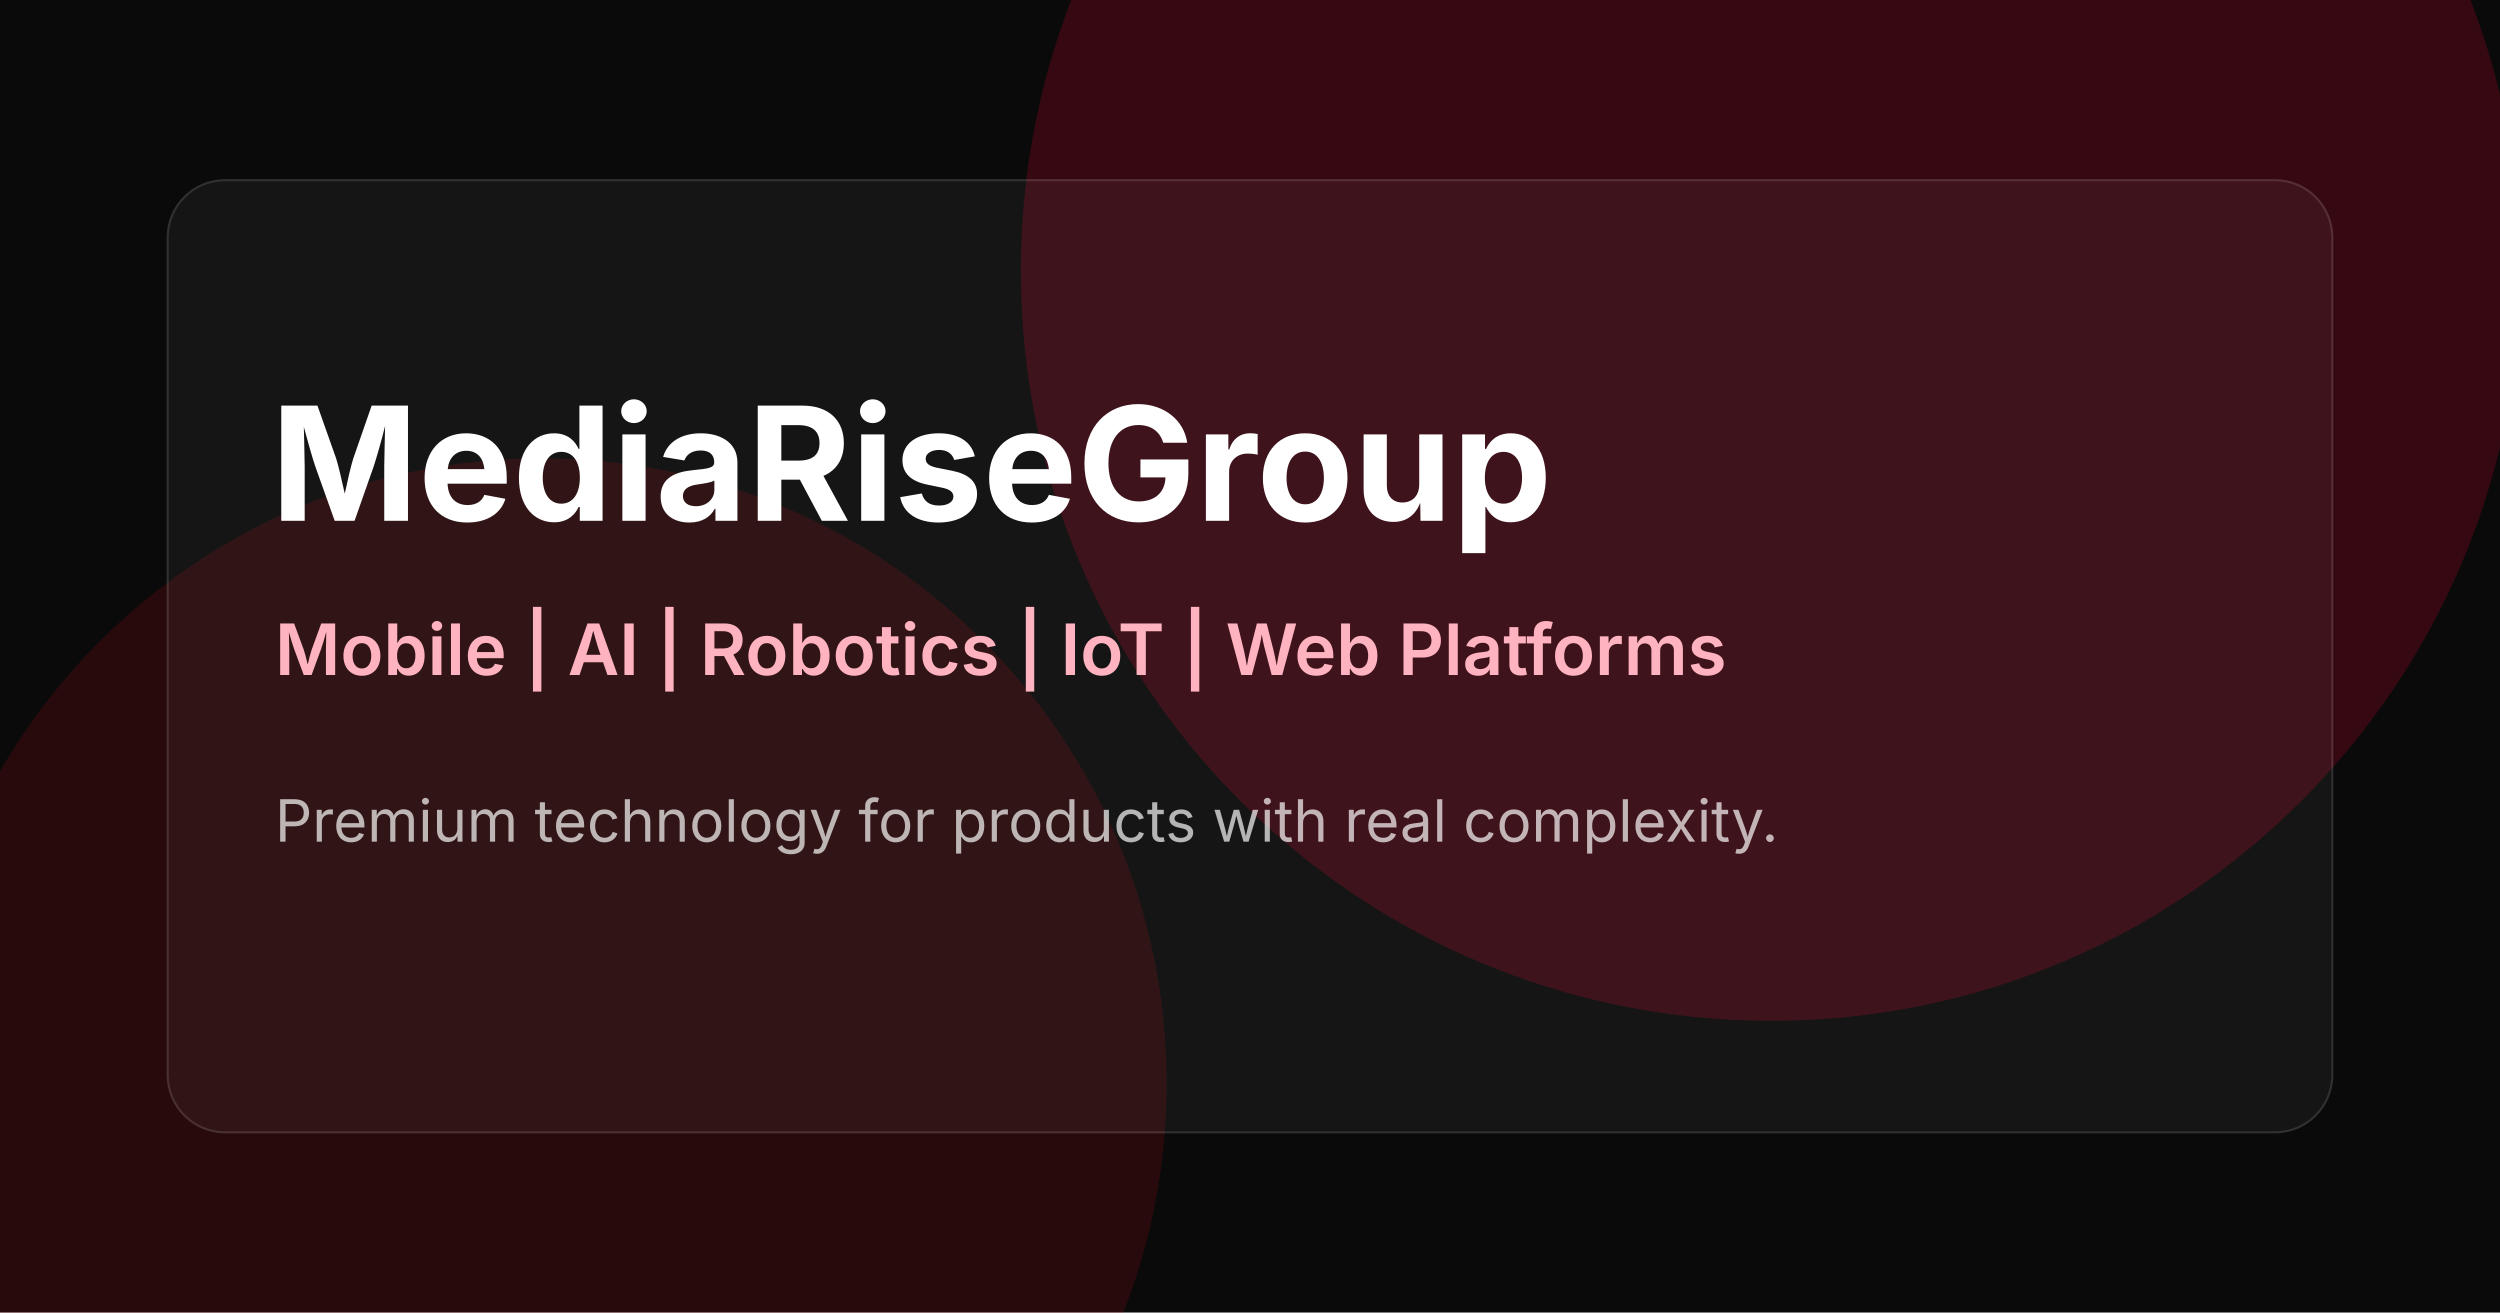
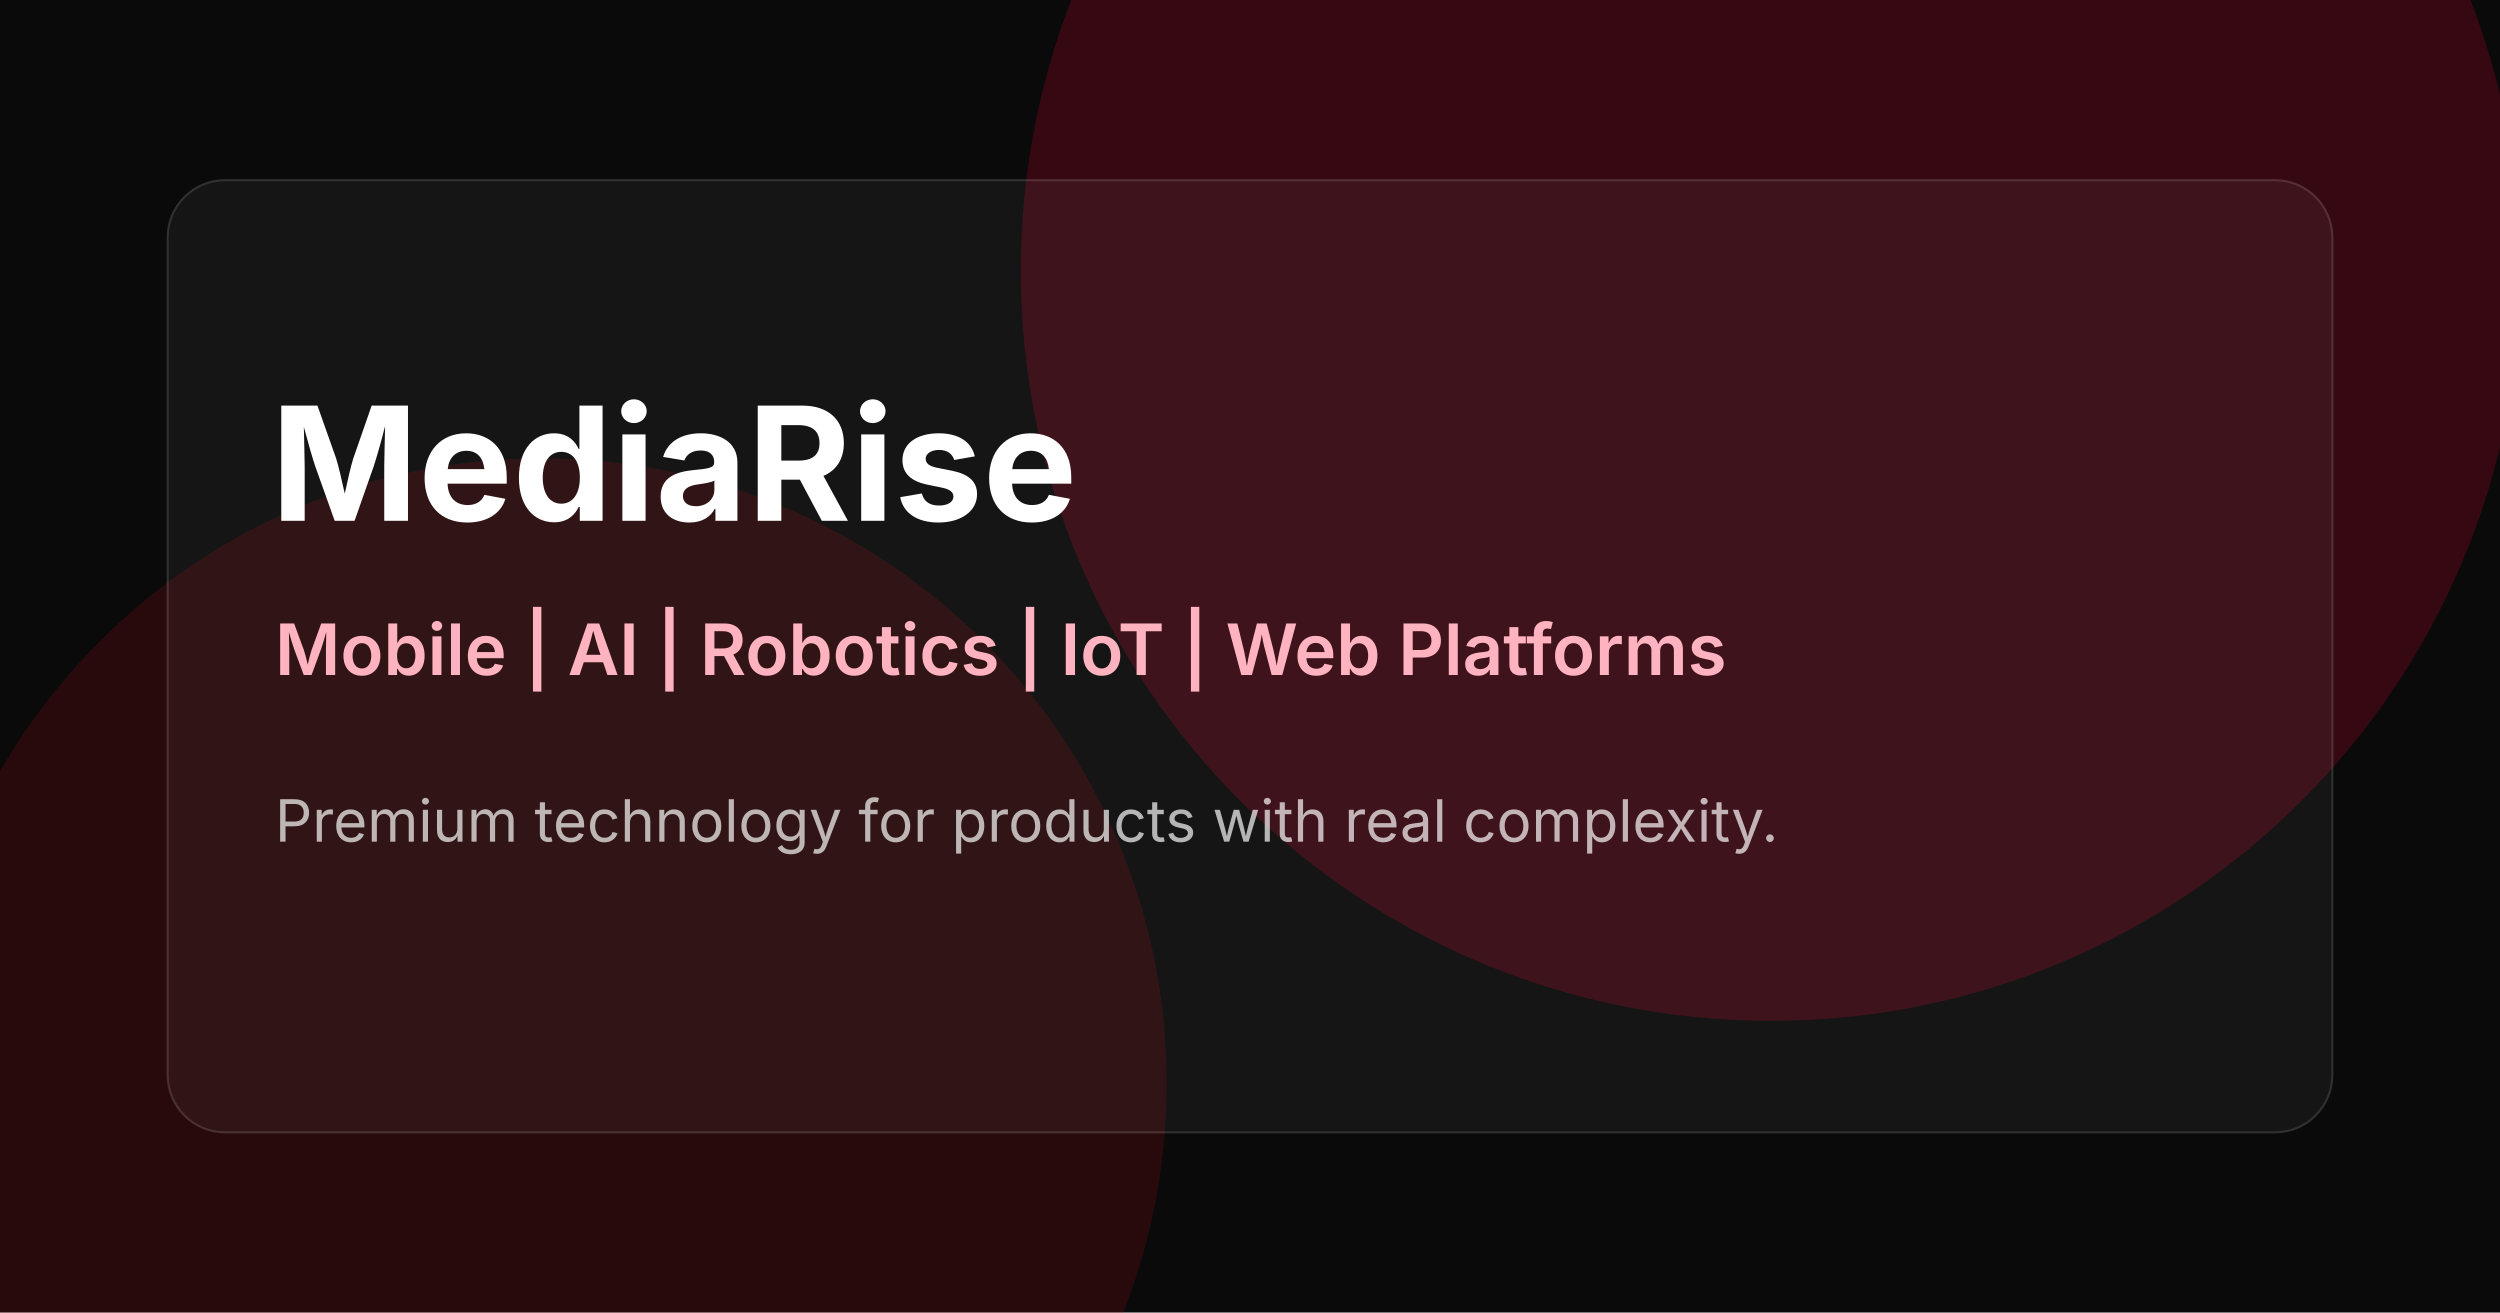
<svg xmlns="http://www.w3.org/2000/svg" width="1200" height="630" viewBox="0 0 1200 630" fill="none">
  <rect width="1200" height="630" fill="#0A0A0A" />
  <circle cx="850" cy="130" r="360" fill="#FF0033" opacity="0.18" />
  <circle cx="260" cy="520" r="300" fill="#E50914" opacity="0.14" />
  <rect x="80" y="86" width="1040" height="458" rx="28" fill="white" opacity="0.045" />
  <rect x="80.5" y="86.5" width="1039" height="457" rx="27.5" stroke="white" opacity="0.12" />
-   <text x="130" y="250" fill="white" font-family="Inter, Arial, sans-serif" font-size="76" font-weight="700">MediaRiseGroup</text>
+   <text x="130" y="250" fill="white" font-family="Inter, Arial, sans-serif" font-size="76" font-weight="700">MediaRise</text>
  <text x="132" y="324" fill="#FFB3C0" font-family="Inter, Arial, sans-serif" font-size="34" font-weight="600">Mobile | AI | Robotics | IoT | Web Platforms</text>
  <text x="132" y="404" fill="white" opacity="0.68" font-family="Inter, Arial, sans-serif" font-size="28">Premium technology for products with real complexity.</text>
</svg>
